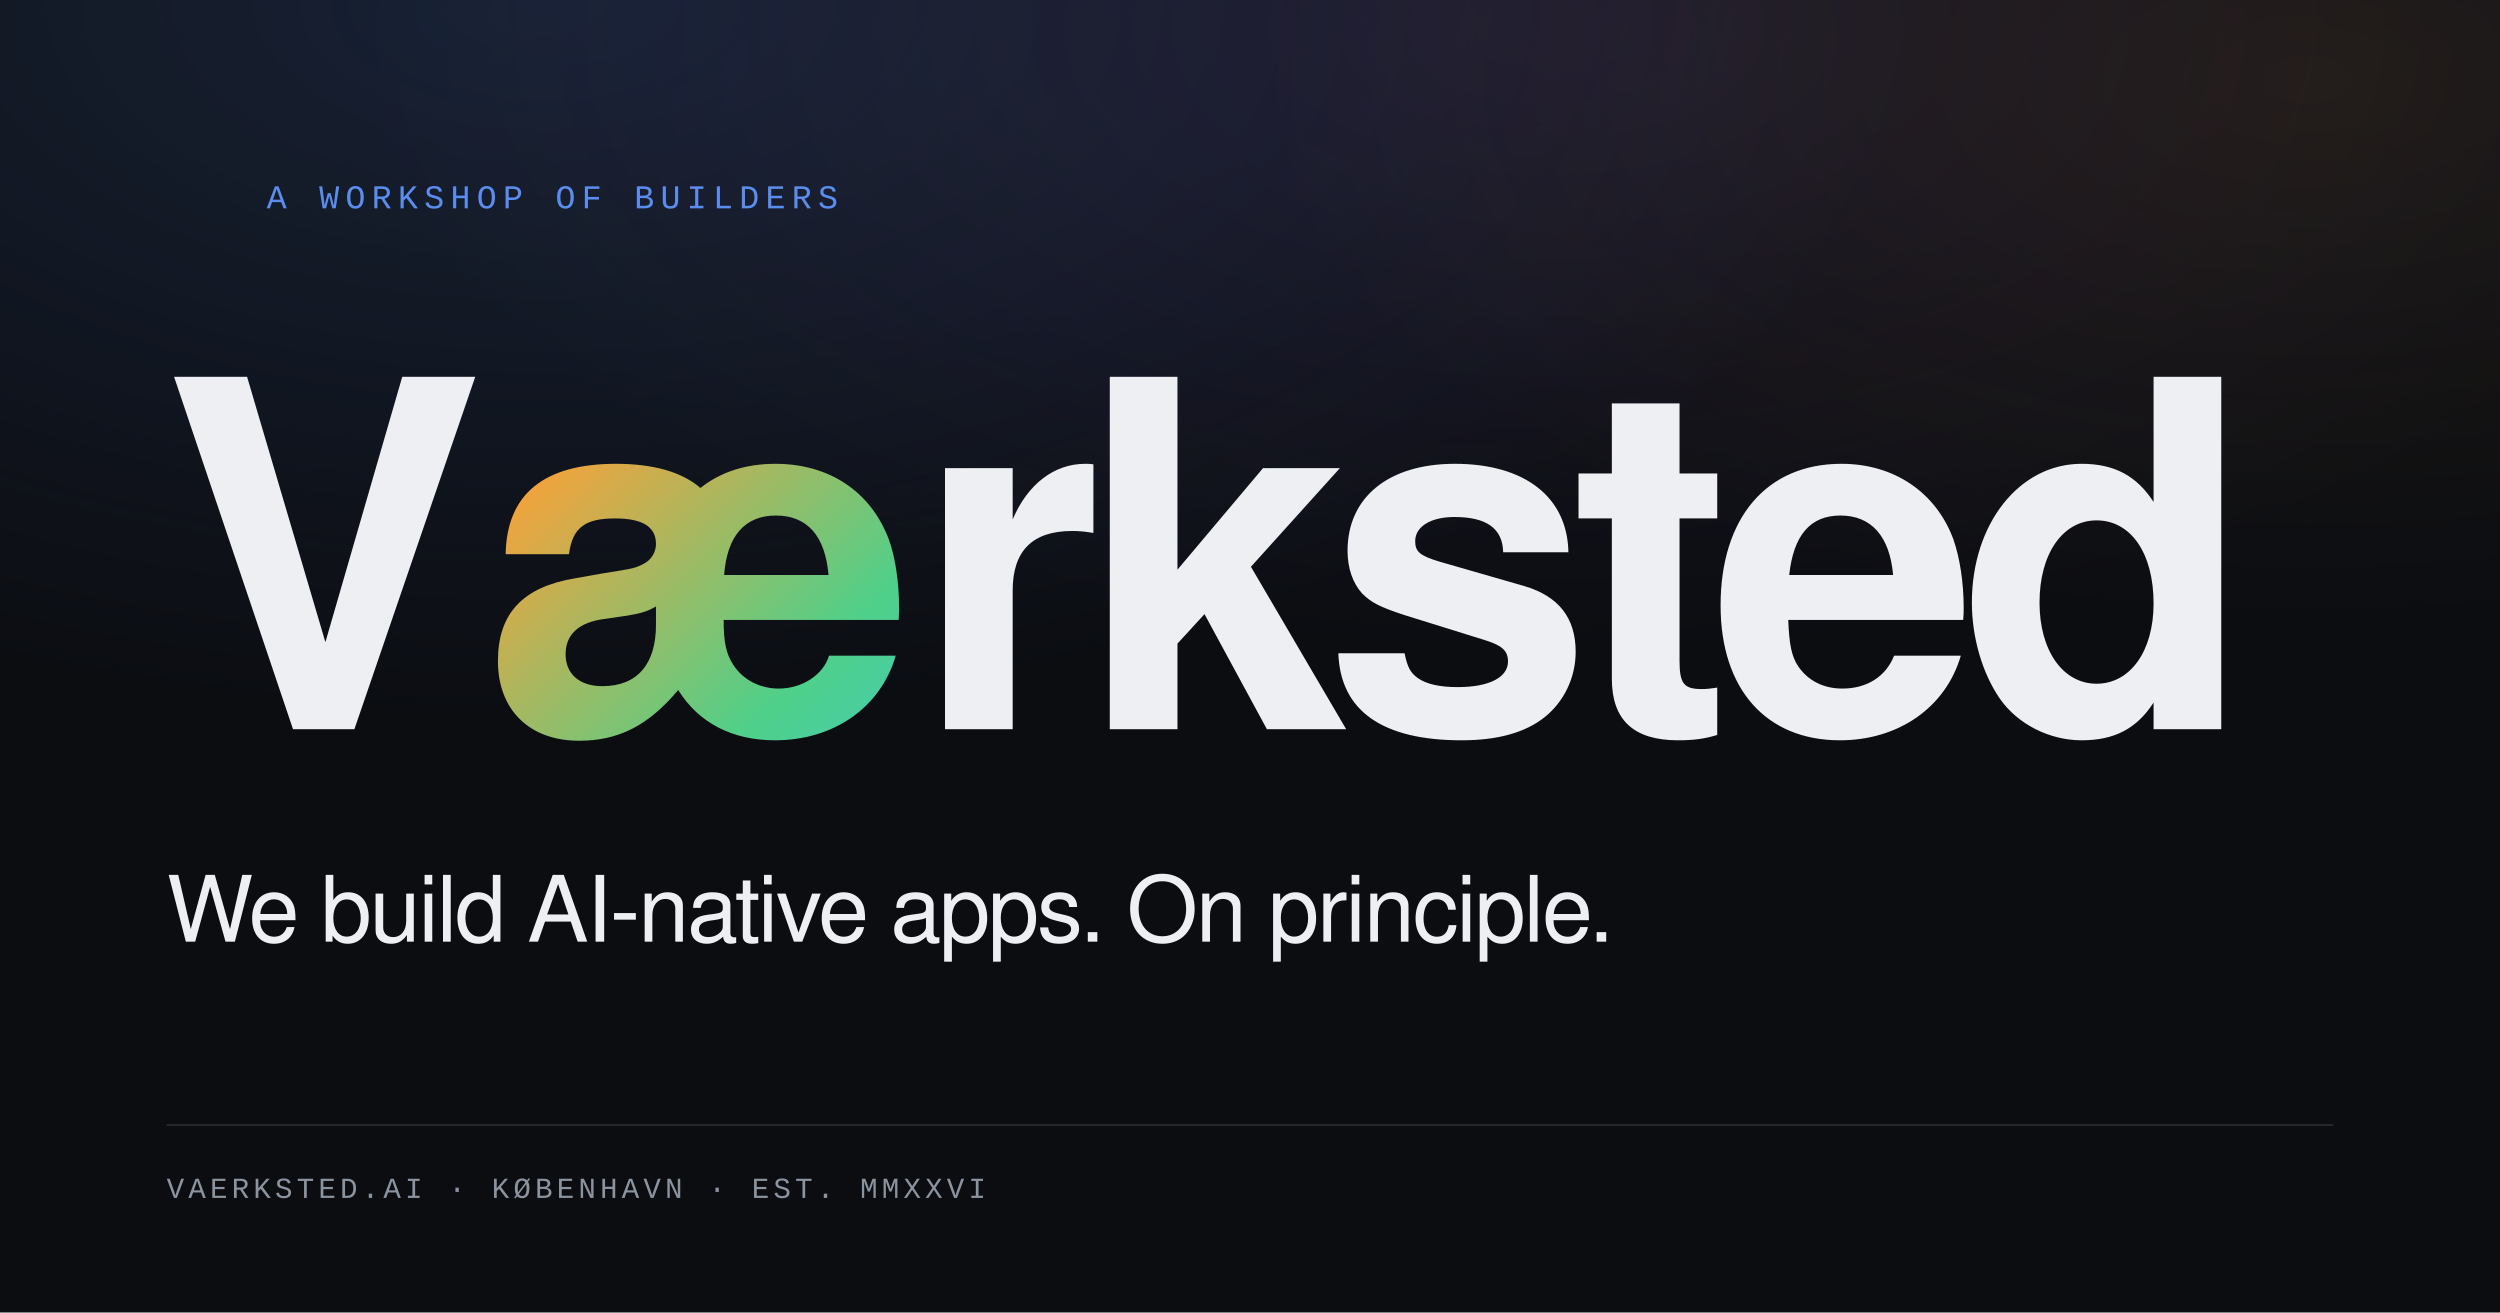
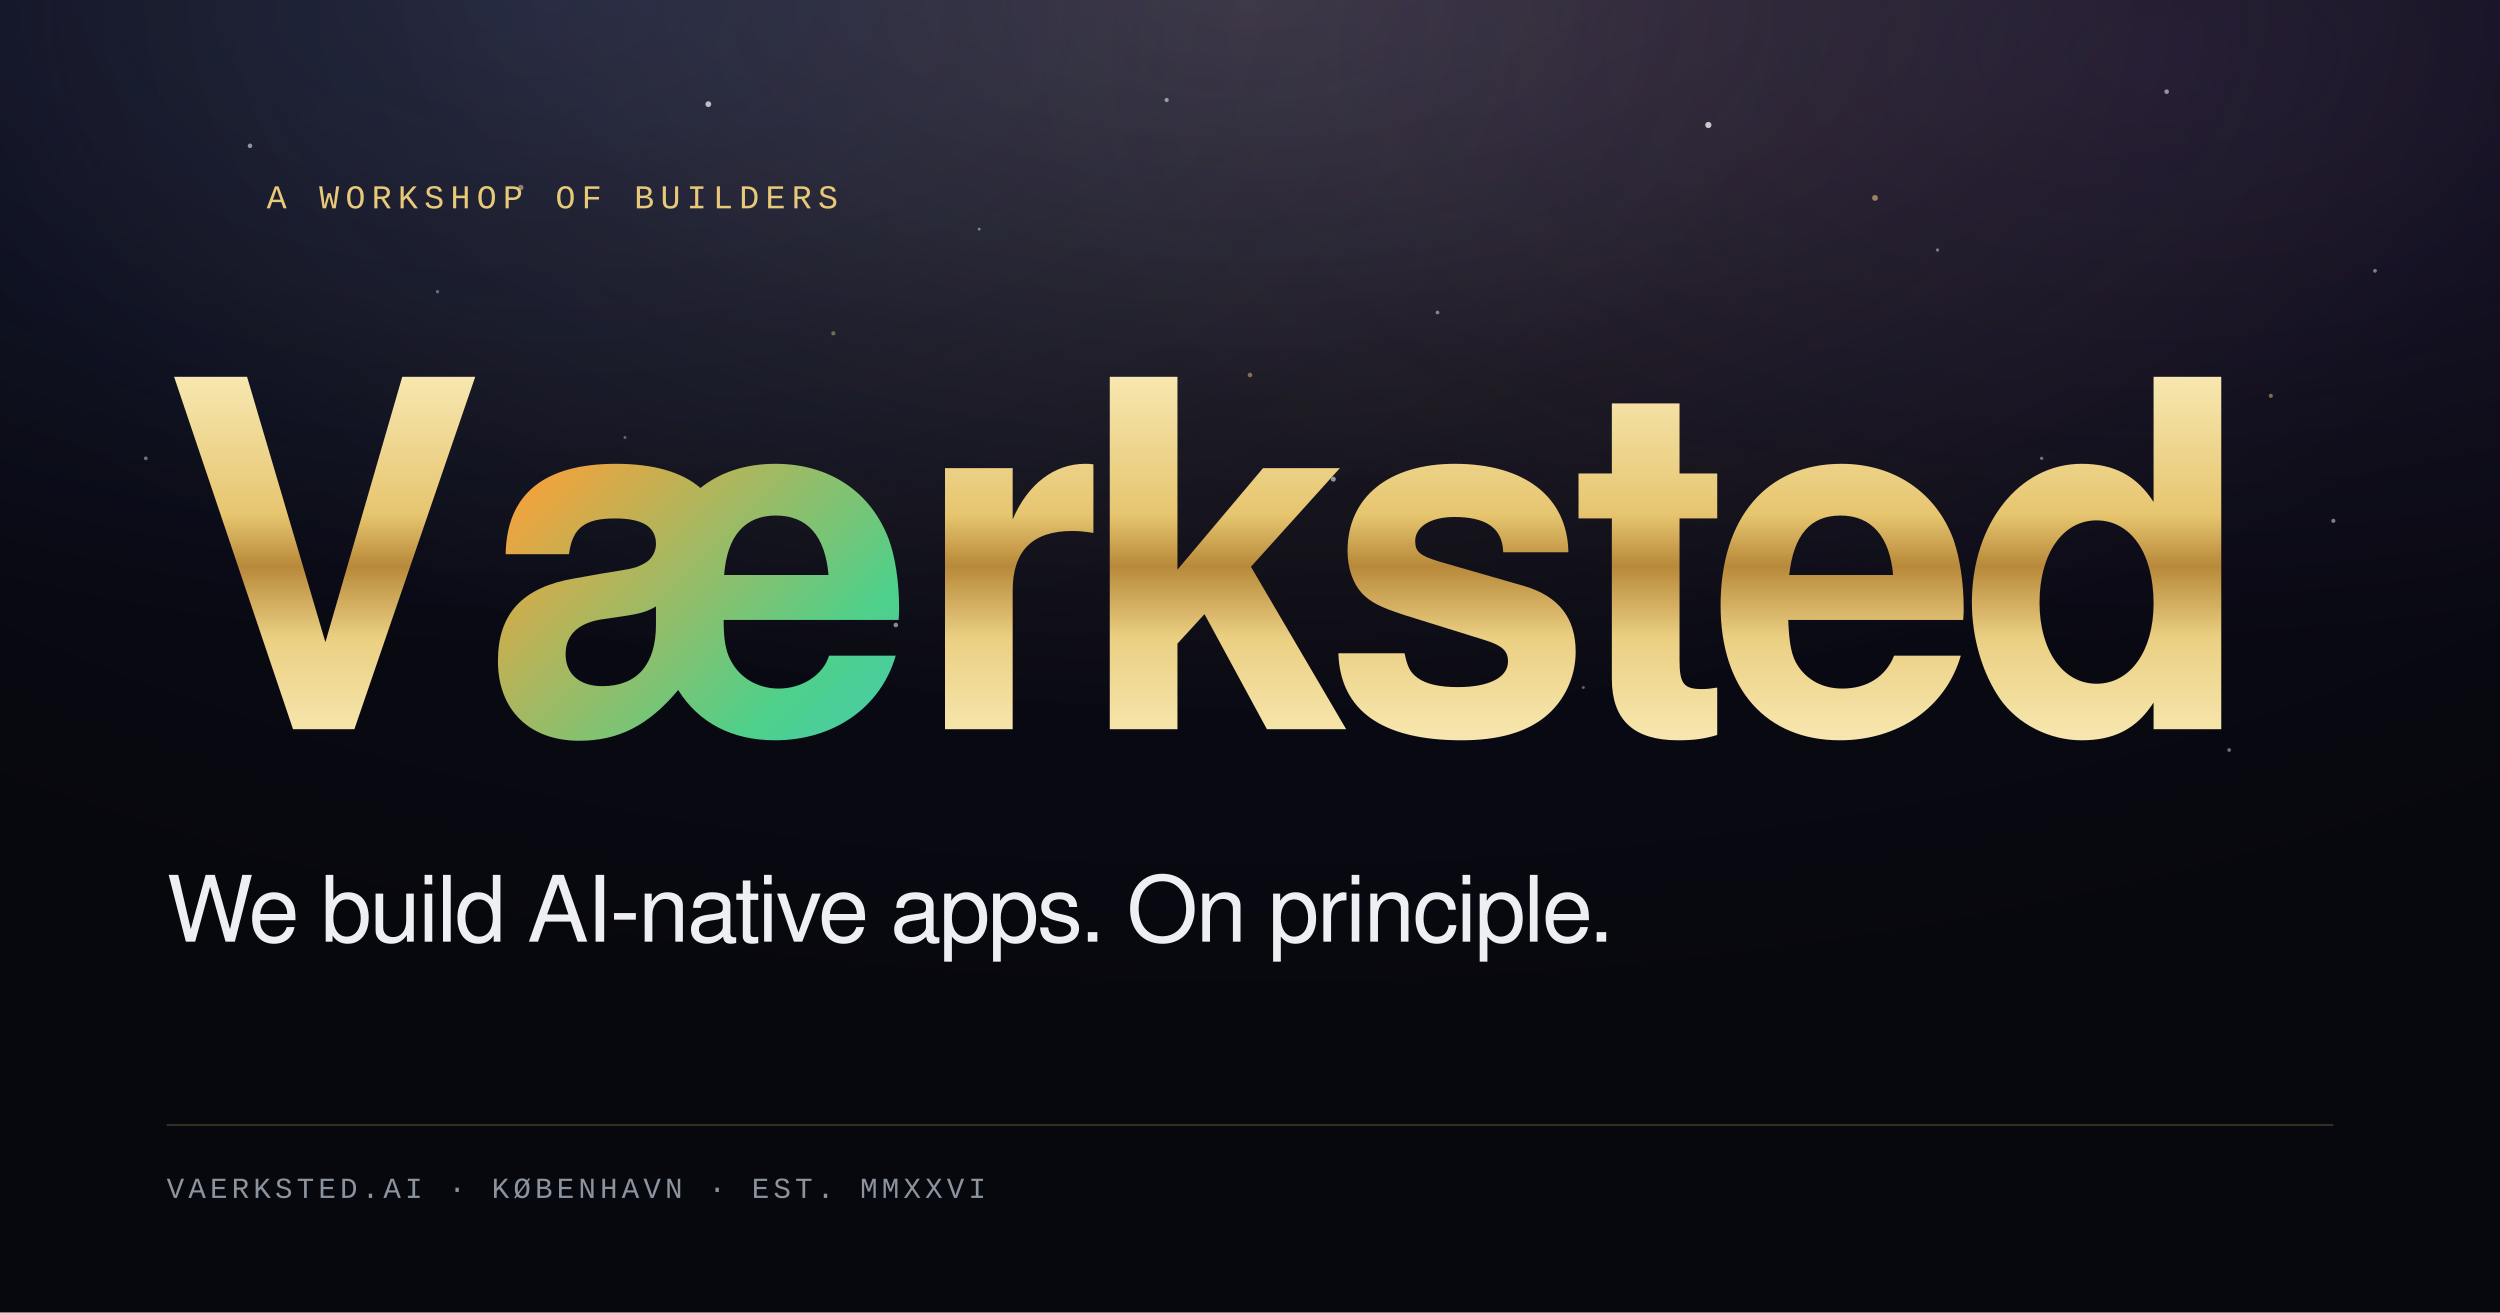
<svg xmlns="http://www.w3.org/2000/svg" viewBox="0 0 1200 630" width="1200" height="630">
  <defs>
-     <radialGradient id="glow1" cx="22%" cy="0%" r="55%">
-       <stop offset="0%" stop-color="#5B8DEF" stop-opacity="0.16" />
+     <radialGradient id="cosmos" cx="50%" cy="-10%" r="90%">
+       <stop offset="0%" stop-color="#1A1733" />
+       <stop offset="42%" stop-color="#0C0B1A" />
+       <stop offset="100%" stop-color="#07080D" />
+     </radialGradient>
+     <radialGradient id="goldGlow" cx="50%" cy="0%" r="55%">
+       <stop offset="0%" stop-color="#E8C879" stop-opacity="0.16" />
+       <stop offset="100%" stop-color="#E8C879" stop-opacity="0" />
+     </radialGradient>
+     <radialGradient id="glow1" cx="22%" cy="0%" r="50%">
+       <stop offset="0%" stop-color="#5B8DEF" stop-opacity="0.14" />
      <stop offset="100%" stop-color="#5B8DEF" stop-opacity="0" />
    </radialGradient>
-     <radialGradient id="glow2" cx="62%" cy="2%" r="48%">
+     <radialGradient id="glow2" cx="86%" cy="4%" r="46%">
      <stop offset="0%" stop-color="#B07CF6" stop-opacity="0.10" />
      <stop offset="100%" stop-color="#B07CF6" stop-opacity="0" />
-     </radialGradient>
-     <radialGradient id="glow3" cx="92%" cy="6%" r="42%">
-       <stop offset="0%" stop-color="#F2A33C" stop-opacity="0.08" />
-       <stop offset="100%" stop-color="#F2A33C" stop-opacity="0" />
    </radialGradient>
    <linearGradient id="bifrost" x1="0" y1="0" x2="1" y2="0.18">
      <stop offset="0%" stop-color="#F26D6D" />
      <stop offset="22%" stop-color="#F2A33C" />
      <stop offset="44%" stop-color="#4FD08A" />
      <stop offset="64%" stop-color="#38C5E0" />
      <stop offset="82%" stop-color="#5B8DEF" />
      <stop offset="100%" stop-color="#B07CF6" />
    </linearGradient>
+     <linearGradient id="gold" x1="0" y1="0" x2="0" y2="1">
+       <stop offset="0%" stop-color="#F7E7B0" />
+       <stop offset="38%" stop-color="#E6C56F" />
+       <stop offset="52%" stop-color="#B8893A" />
+       <stop offset="72%" stop-color="#EBD083" />
+       <stop offset="100%" stop-color="#F7E7B0" />
+     </linearGradient>
    <pattern id="grid" width="72" height="72" patternUnits="userSpaceOnUse">
-       <path d="M 72 0 L 0 0 0 72" fill="none" stroke="#EDEFF3" stroke-opacity="0.07" stroke-width="1" />
+       <path d="M 72 0 L 0 0 0 72" fill="none" stroke="#E8C879" stroke-opacity="0.05" stroke-width="1" />
    </pattern>
    <linearGradient id="gridFade" x1="0" y1="0" x2="0" y2="1">
      <stop offset="0%" stop-color="#000" stop-opacity="1" />
      <stop offset="70%" stop-color="#000" stop-opacity="0" />
    </linearGradient>
    <mask id="gridMask">
      <rect width="1200" height="630" fill="url(#gridFade)" />
    </mask>
  </defs>
-   <rect width="1200" height="630" fill="#0B0D11" />
+   <rect width="1200" height="630" fill="url(#cosmos)" />
  <rect width="1200" height="630" fill="url(#grid)" mask="url(#gridMask)" />
+   <g fill="#EDEFF3">
+     <circle cx="120" cy="70" r="1.1" opacity="0.6" />
+     <circle cx="210" cy="140" r="0.8" opacity="0.4" />
+     <circle cx="340" cy="50" r="1.4" opacity="0.8" />
+     <circle cx="470" cy="110" r="0.7" opacity="0.5" />
+     <circle cx="560" cy="48" r="1" opacity="0.6" />
+     <circle cx="690" cy="150" r="0.9" opacity="0.5" />
+     <circle cx="820" cy="60" r="1.5" opacity="0.85" />
+     <circle cx="930" cy="120" r="0.8" opacity="0.45" />
+     <circle cx="1040" cy="44" r="1.1" opacity="0.6" />
+     <circle cx="1140" cy="130" r="0.9" opacity="0.5" />
+     <circle cx="70" cy="220" r="0.9" opacity="0.45" />
+     <circle cx="300" cy="210" r="0.7" opacity="0.4" />
+     <circle cx="640" cy="230" r="1.2" opacity="0.6" />
+     <circle cx="980" cy="220" r="0.8" opacity="0.45" />
+     <circle cx="1120" cy="250" r="1" opacity="0.5" />
+     <circle cx="160" cy="320" r="0.8" opacity="0.4" />
+     <circle cx="430" cy="300" r="1.1" opacity="0.55" />
+     <circle cx="760" cy="330" r="0.7" opacity="0.4" />
+     <circle cx="1070" cy="360" r="0.9" opacity="0.45" />
+   </g>
+   <g fill="#E8C879">
+     <circle cx="250" cy="90" r="1.3" opacity="0.6" />
+     <circle cx="600" cy="180" r="1.1" opacity="0.5" />
+     <circle cx="900" cy="95" r="1.4" opacity="0.6" />
+     <circle cx="1090" cy="190" r="1" opacity="0.5" />
+     <circle cx="400" cy="160" r="1" opacity="0.45" />
+   </g>
+   <rect width="1200" height="630" fill="url(#goldGlow)" />
  <rect width="1200" height="630" fill="url(#glow1)" />
  <rect width="1200" height="630" fill="url(#glow2)" />
-   <rect width="1200" height="630" fill="url(#glow3)" />
  <g transform="translate(80, 80)">
    <line x1="0" y1="14" x2="32" y2="14" stroke="url(#bifrost)" stroke-width="2" />
-     <text x="48" y="20" font-family="'JetBrains Mono', 'Courier New', monospace" font-size="16" font-weight="500" letter-spacing="3" fill="#5B8DEF">A WORKSHOP OF BUILDERS</text>
+     <text x="48" y="20" font-family="'JetBrains Mono', 'Courier New', monospace" font-size="16" font-weight="500" letter-spacing="3" fill="#E8C879">A WORKSHOP OF BUILDERS</text>
  </g>
-   <text x="78" y="350" font-family="'Space Grotesk', 'Segoe UI', Helvetica, Arial, sans-serif" font-size="232" font-weight="600" fill="#EDEFF3" letter-spacing="-10">V<tspan fill="url(#bifrost)">æ</tspan>rksted</text>
+   <text x="78" y="350" font-family="'Space Grotesk', 'Segoe UI', Helvetica, Arial, sans-serif" font-size="232" font-weight="600" fill="url(#gold)" letter-spacing="-10">V<tspan fill="url(#bifrost)">æ</tspan>rksted</text>
  <text x="80" y="452" font-family="'Space Grotesk', 'Segoe UI', Helvetica, Arial, sans-serif" font-size="44" font-weight="400" letter-spacing="-1" fill="#EDEFF3">We build AI-native apps. On principle.</text>
-   <line x1="80" y1="540" x2="1120" y2="540" stroke="#EDEFF3" stroke-opacity="0.12" stroke-width="1" />
+   <line x1="80" y1="540" x2="1120" y2="540" stroke="#E8C879" stroke-opacity="0.20" stroke-width="1" />
  <g transform="translate(80, 575)">
    <text x="0" y="0" font-family="'JetBrains Mono', 'Courier New', monospace" font-size="14" letter-spacing="2" fill="#8B939F">VAERKSTED.AI · KØBENHAVN · EST. MMXXVI</text>
  </g>
</svg>
